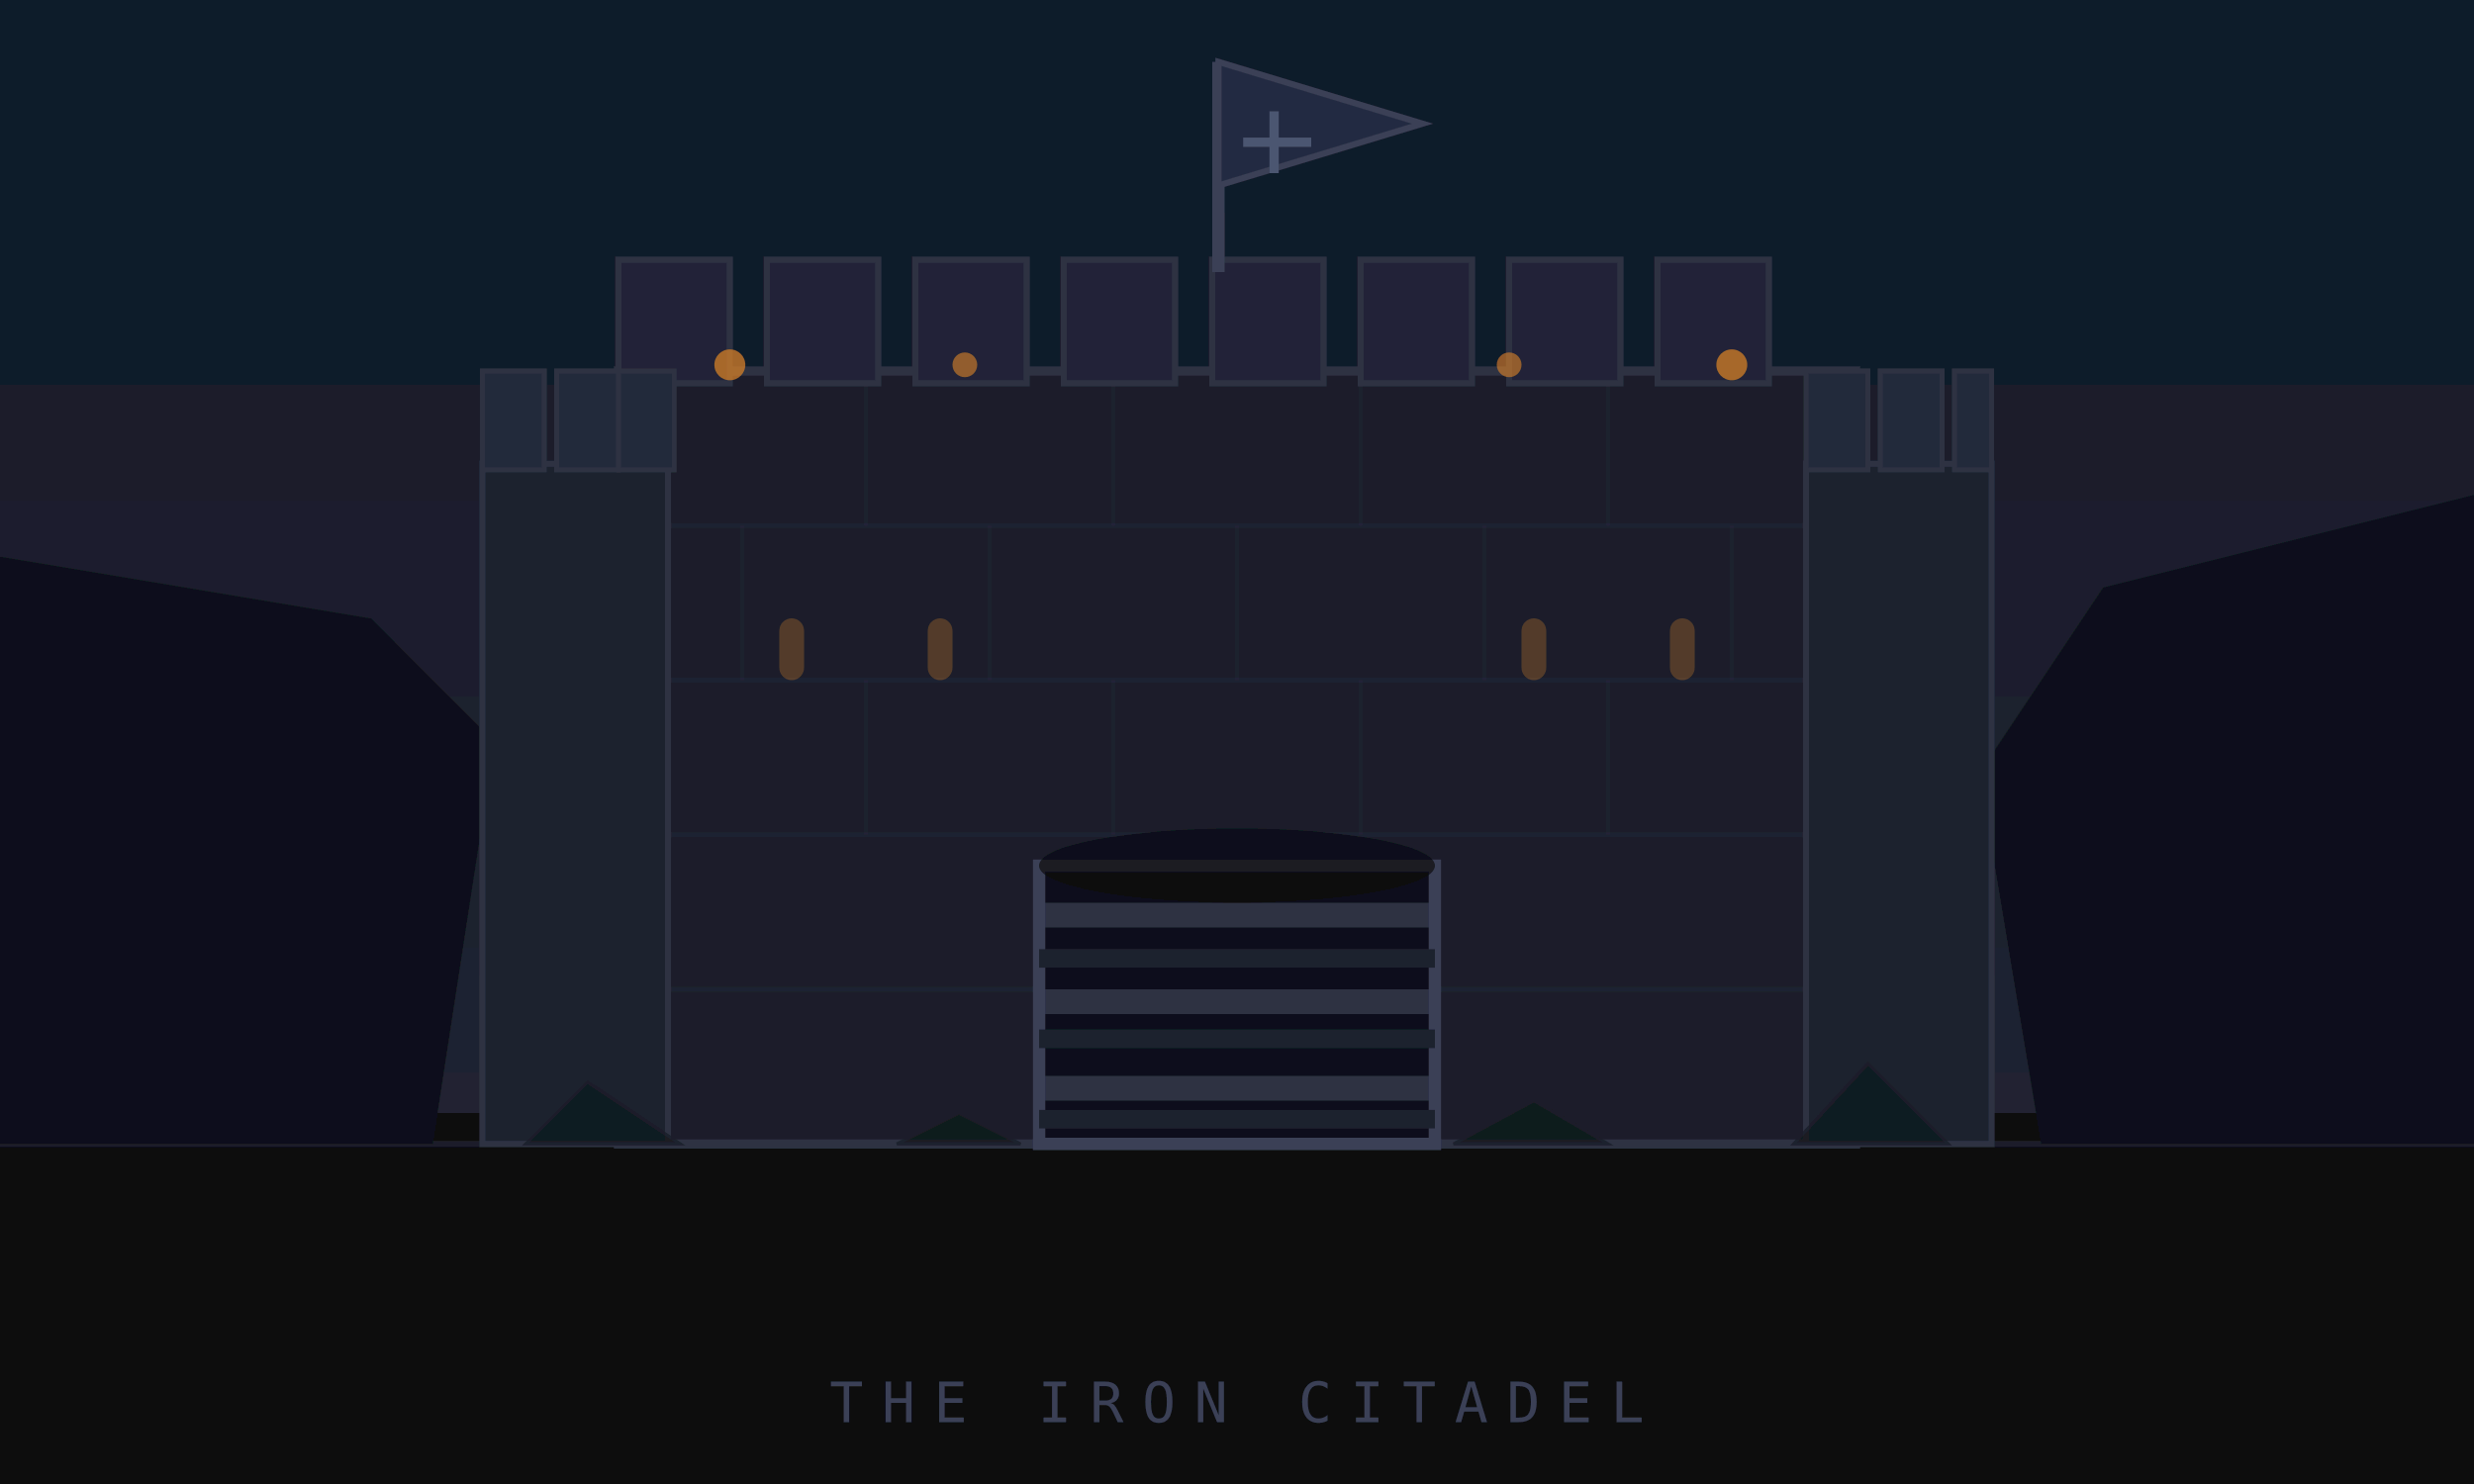
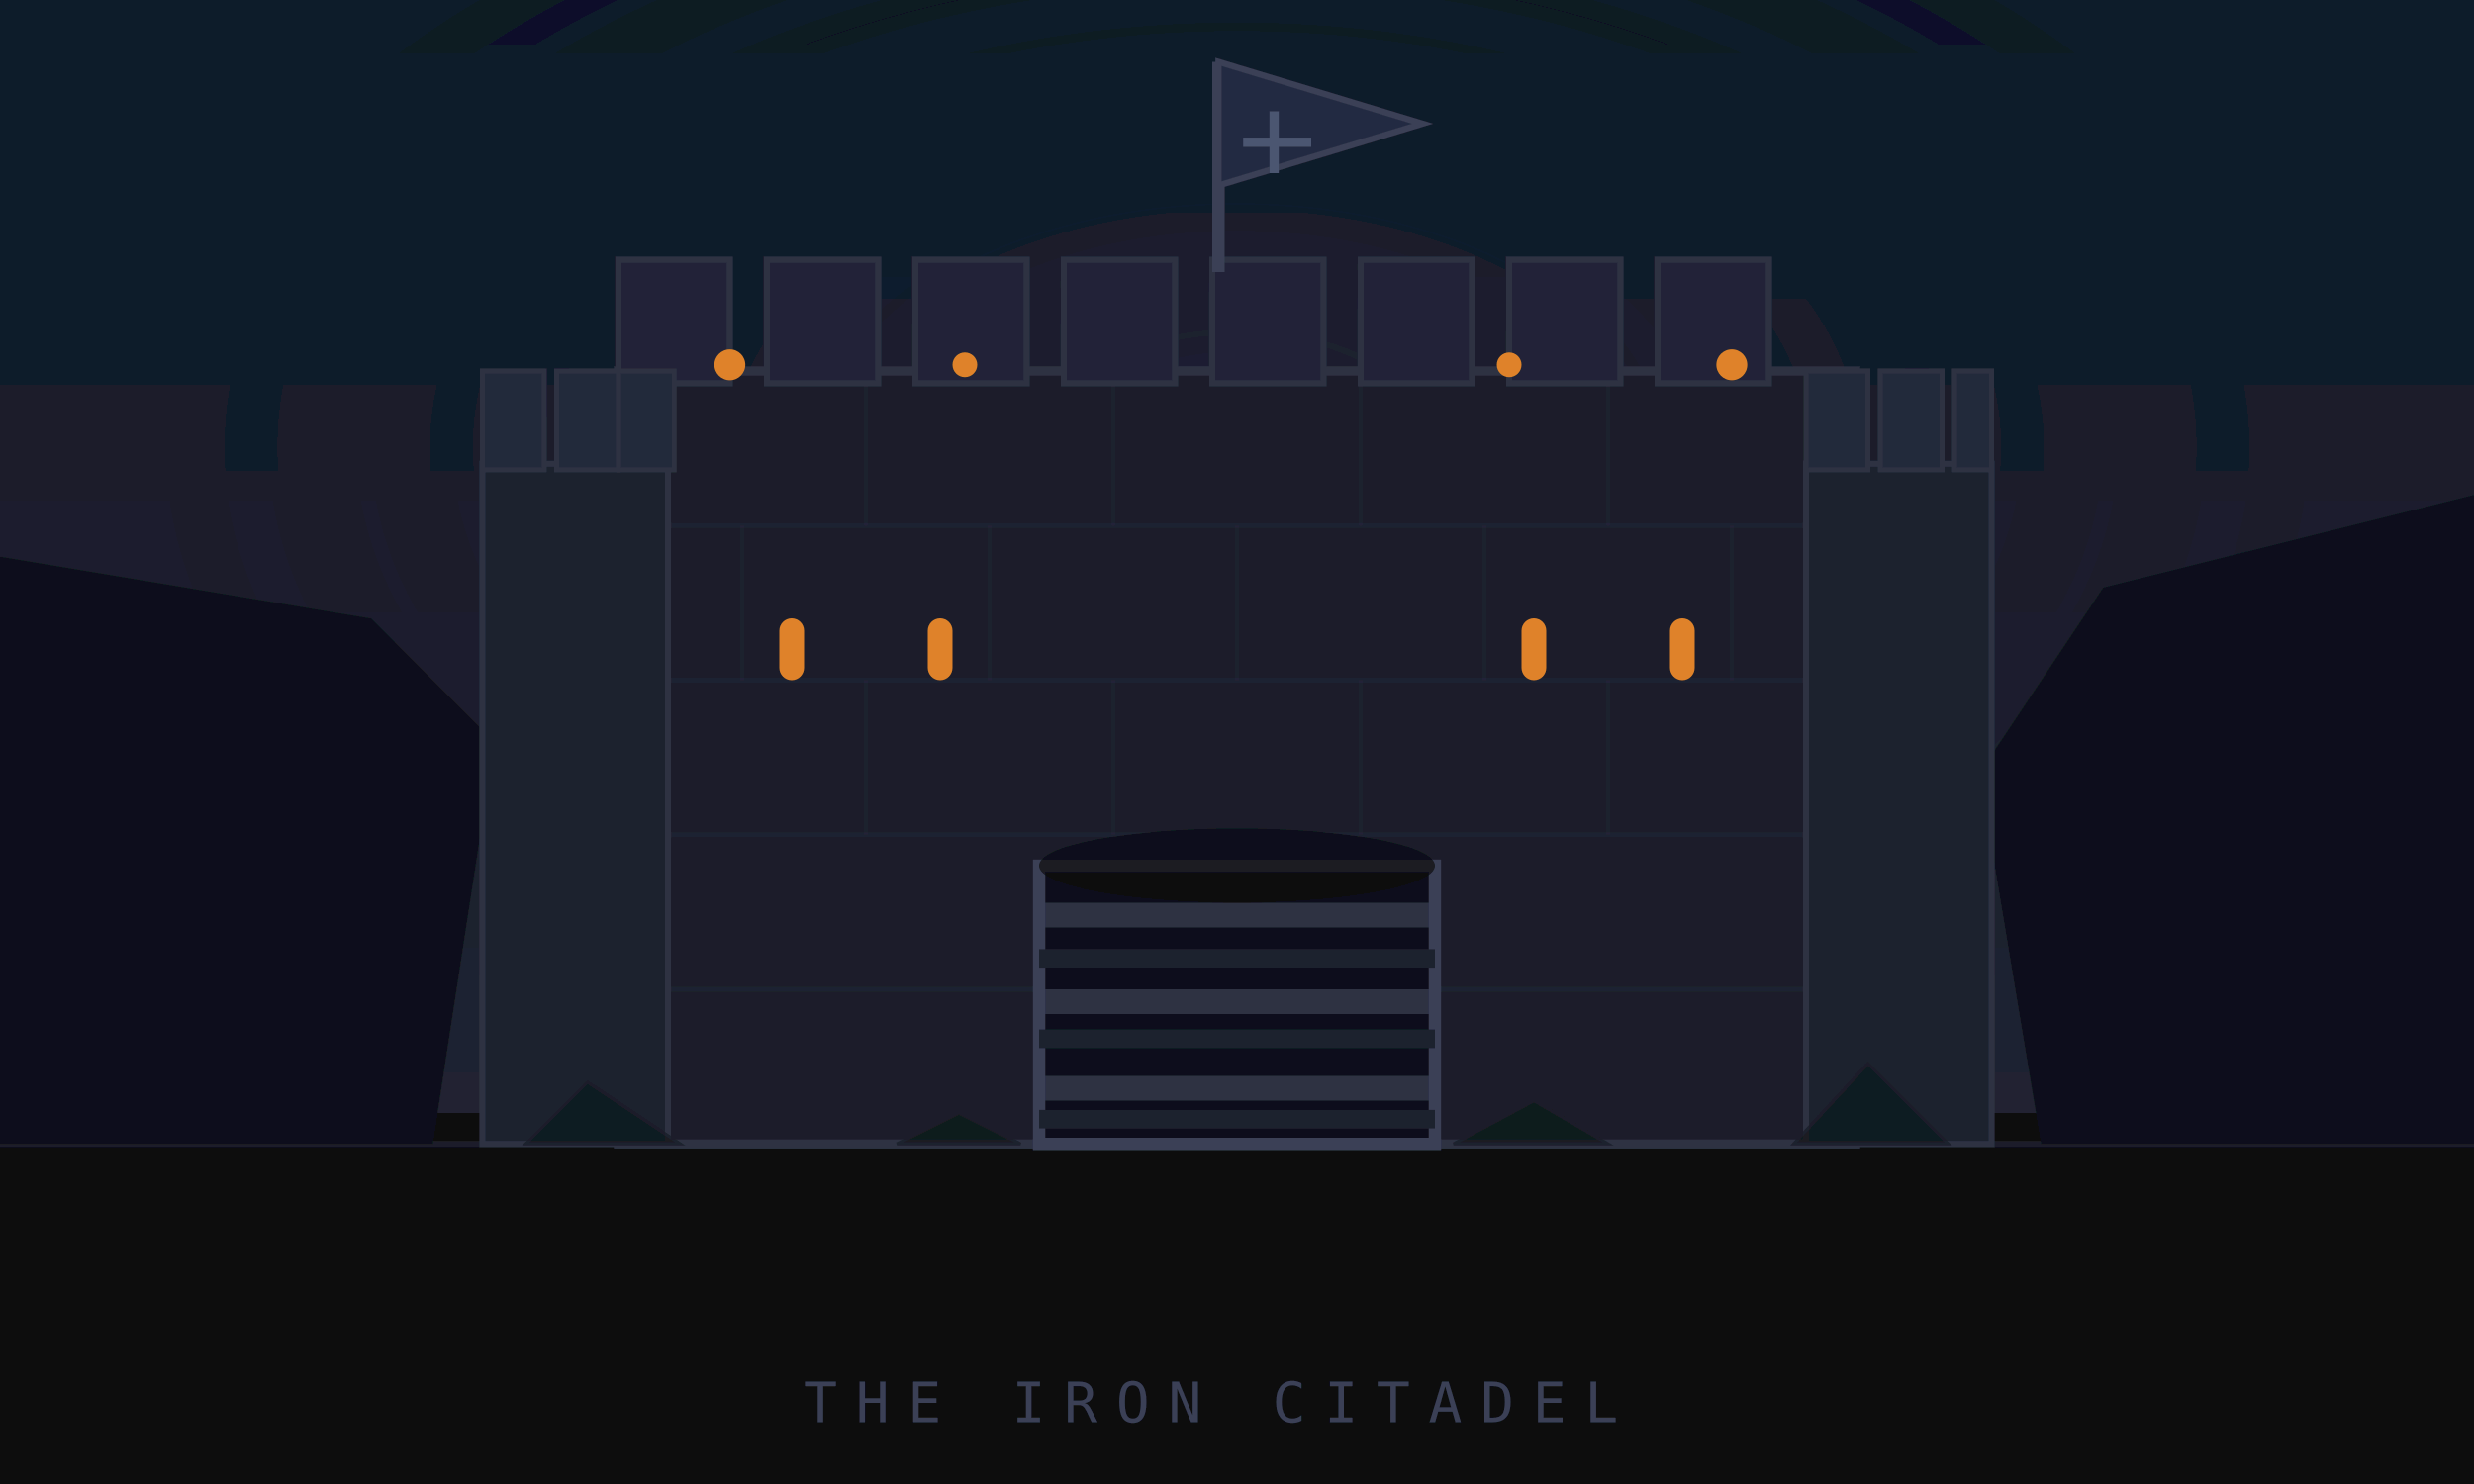
<svg xmlns="http://www.w3.org/2000/svg" viewBox="0 0 400 240" style="filter: brightness(1.4)">
  <rect width="400" height="240" fill="#08090c" />
  <linearGradient id="sky2" x1="0" y1="0" x2="0" y2="1">
    <stop offset="0%" stop-color="#0d1220" stop-opacity="1" />
    <stop offset="100%" stop-color="#1a1e2a" stop-opacity="1" />
  </linearGradient>
  <rect width="400" height="180" fill="url(#sky2)" />
+   <radialGradient id="citadel-amb" cx="50%" cy="30%" r="45%">
+     <stop offset="0%" stop-color="#202840" stop-opacity="0.3">
+       <animate attributeName="stop-opacity" values="0.2;0.4;0.2" dur="8s" repeatCount="indefinite" />
+     </stop>
+     <stop offset="100%" stop-color="#08090c" stop-opacity="0" />
+   </radialGradient>
+   <rect width="400" height="240" fill="url(#citadel-amb)" />
  <rect x="0" y="185" width="400" height="55" fill="#0a0b0e" />
  <line x1="0" y1="185" x2="400" y2="185" stroke="#151820" stroke-width="1" />
  <polygon points="0,185 0,90 60,100 80,120 70,185" fill="#0f1118" />
  <polygon points="400,185 400,80 340,95 320,125 330,185" fill="#0f1118" />
  <rect x="100" y="60" width="200" height="125" fill="#141720" stroke="#252a38" stroke-width="1.5" />
  <g stroke="#1c2030" stroke-width="0.8" opacity="0.6">
    <line x1="100" y1="85" x2="300" y2="85" />
    <line x1="100" y1="110" x2="300" y2="110" />
    <line x1="100" y1="135" x2="300" y2="135" />
    <line x1="100" y1="160" x2="300" y2="160" />
  </g>
  <g stroke="#1c2030" stroke-width="0.6" opacity="0.5">
    <line x1="140" y1="60" x2="140" y2="85" />
    <line x1="180" y1="60" x2="180" y2="85" />
    <line x1="220" y1="60" x2="220" y2="85" />
    <line x1="260" y1="60" x2="260" y2="85" />
    <line x1="120" y1="85" x2="120" y2="110" />
    <line x1="160" y1="85" x2="160" y2="110" />
    <line x1="200" y1="85" x2="200" y2="110" />
    <line x1="240" y1="85" x2="240" y2="110" />
    <line x1="280" y1="85" x2="280" y2="110" />
    <line x1="140" y1="110" x2="140" y2="135" />
    <line x1="180" y1="110" x2="180" y2="135" />
    <line x1="220" y1="110" x2="220" y2="135" />
    <line x1="260" y1="110" x2="260" y2="135" />
  </g>
  <g fill="#1a1e2d" stroke="#252a38" stroke-width="1">
    <rect x="100" y="42" width="18" height="20" />
    <rect x="124" y="42" width="18" height="20" />
    <rect x="148" y="42" width="18" height="20" />
    <rect x="172" y="42" width="18" height="20" />
    <rect x="196" y="42" width="18" height="20" />
    <rect x="220" y="42" width="18" height="20" />
    <rect x="244" y="42" width="18" height="20" />
    <rect x="268" y="42" width="18" height="20" />
  </g>
  <rect x="78" y="75" width="30" height="110" fill="#161a26" stroke="#252a38" stroke-width="1" />
  <g fill="#1c2030" stroke="#252a38" stroke-width="0.8">
    <rect x="78" y="60" width="10" height="16" />
    <rect x="90" y="60" width="10" height="16" />
    <rect x="100" y="60" width="9" height="16" />
  </g>
  <rect x="292" y="75" width="30" height="110" fill="#161a26" stroke="#252a38" stroke-width="1" />
  <g fill="#1c2030" stroke="#252a38" stroke-width="0.8">
    <rect x="292" y="60" width="10" height="16" />
    <rect x="304" y="60" width="10" height="16" />
    <rect x="316" y="60" width="6" height="16" />
  </g>
  <rect x="168" y="140" width="64" height="45" fill="#0c0e14" stroke="#303548" stroke-width="2" />
  <g stroke="#181d28" stroke-width="3" fill="none">
    <line x1="168" y1="155" x2="232" y2="155" />
    <line x1="168" y1="168" x2="232" y2="168" />
    <line x1="168" y1="181" x2="232" y2="181" />
  </g>
  <g stroke="#303548" stroke-width="4" opacity="0.7">
    <line x1="168" y1="148" x2="232" y2="148" />
    <line x1="168" y1="162" x2="232" y2="162" />
    <line x1="168" y1="176" x2="232" y2="176" />
  </g>
  <ellipse cx="200" cy="140" rx="32" ry="6" fill="#0a0c10" opacity="0.8" />
-   <line x1="197" y1="10" x2="197" y2="44" stroke="#303548" stroke-width="2" />
-   <polygon points="197,10 230,20 197,30" fill="#1e2438" stroke="#303548" stroke-width="1" />
-   <g stroke="#404860" stroke-width="1.5">
-     <line x1="206" y1="18" x2="206" y2="28" />
-     <line x1="201" y1="23" x2="212" y2="23" />
+   <g>
+     <animateTransform attributeName="transform" type="skewX" values="0; 3; 0; -3; 0" dur="7s" repeatCount="indefinite" />
+     <line x1="197" y1="10" x2="197" y2="44" stroke="#303548" stroke-width="2" />
+     <polygon points="197,10 230,20 197,30" fill="#1e2438" stroke="#303548" stroke-width="1" />
+     <g stroke="#404860" stroke-width="1.5">
+       <line x1="206" y1="18" x2="206" y2="28" />
+       <line x1="201" y1="23" x2="212" y2="23" />
+     </g>
  </g>
-   <circle cx="118" cy="59" r="2.5" fill="#c07020" opacity="0.7" />
-   <circle cx="156" cy="59" r="2" fill="#c07020" opacity="0.6" />
-   <circle cx="244" cy="59" r="2" fill="#c07020" opacity="0.6" />
-   <circle cx="280" cy="59" r="2.5" fill="#c07020" opacity="0.7" />
-   <g fill="#c07020" opacity="0.3">
-     <rect x="126" y="100" width="4" height="10" rx="2" />
-     <rect x="150" y="100" width="4" height="10" rx="2" />
-     <rect x="246" y="100" width="4" height="10" rx="2" />
-     <rect x="270" y="100" width="4" height="10" rx="2" />
+   <circle cx="118" cy="59" r="2.5" fill="#c07020">
+     <animate attributeName="opacity" values="0.7;1;0.5;0.9;0.7" dur="1.8s" repeatCount="indefinite" />
+     <animate attributeName="r" values="2.5;3.2;2;3;2.5" dur="1.8s" repeatCount="indefinite" />
+   </circle>
+   <circle cx="156" cy="59" r="2" fill="#c07020">
+     <animate attributeName="opacity" values="0.6;0.9;0.4;0.8;0.6" dur="2.1s" repeatCount="indefinite" />
+     <animate attributeName="r" values="2;2.8;1.8;2.6;2" dur="2.1s" repeatCount="indefinite" />
+   </circle>
+   <circle cx="244" cy="59" r="2" fill="#c07020">
+     <animate attributeName="opacity" values="0.5;0.8;0.6;1;0.5" dur="1.6s" repeatCount="indefinite" />
+     <animate attributeName="r" values="2;2.6;1.8;3;2" dur="1.6s" repeatCount="indefinite" />
+   </circle>
+   <circle cx="280" cy="59" r="2.5" fill="#c07020">
+     <animate attributeName="opacity" values="0.7;0.5;1;0.8;0.7" dur="2.3s" repeatCount="indefinite" />
+     <animate attributeName="r" values="2.5;3.4;2;2.8;2.5" dur="2.3s" repeatCount="indefinite" />
+   </circle>
+   <g fill="#c07020">
+     <rect x="126" y="100" width="4" height="10" rx="2">
+       <animate attributeName="opacity" values="0.3;0.6;0.3" dur="4s" repeatCount="indefinite" />
+     </rect>
+     <rect x="150" y="100" width="4" height="10" rx="2">
+       <animate attributeName="opacity" values="0.3;0.5;0.2;0.6;0.3" dur="5s" repeatCount="indefinite" />
+     </rect>
+     <rect x="246" y="100" width="4" height="10" rx="2">
+       <animate attributeName="opacity" values="0.3;0.6;0.3" dur="3.5s" repeatCount="indefinite" />
+     </rect>
+     <rect x="270" y="100" width="4" height="10" rx="2">
+       <animate attributeName="opacity" values="0.2;0.5;0.3;0.6;0.2" dur="4.5s" repeatCount="indefinite" />
+     </rect>
  </g>
  <g fill="#0f1118" stroke="#151820" stroke-width="0.5" opacity="0.8">
    <polygon points="85,185  95,175  110,185" />
    <polygon points="290,185 302,172 315,185" />
    <polygon points="145,185 155,180 165,185" />
    <polygon points="235,185 248,178 260,185" />
  </g>
-   <text x="200" y="230" font-family="monospace" font-size="9" fill="#303548" text-anchor="middle" letter-spacing="3">THE IRON CITADEL</text>
+   <text x="200" y="230" font-family="monospace" font-size="9" fill="#303548" text-anchor="middle" letter-spacing="3">THE IRON CITADEL
+     <animate attributeName="opacity" values="0.5;1;0.5" dur="6s" repeatCount="indefinite" />
+   </text>
</svg>
